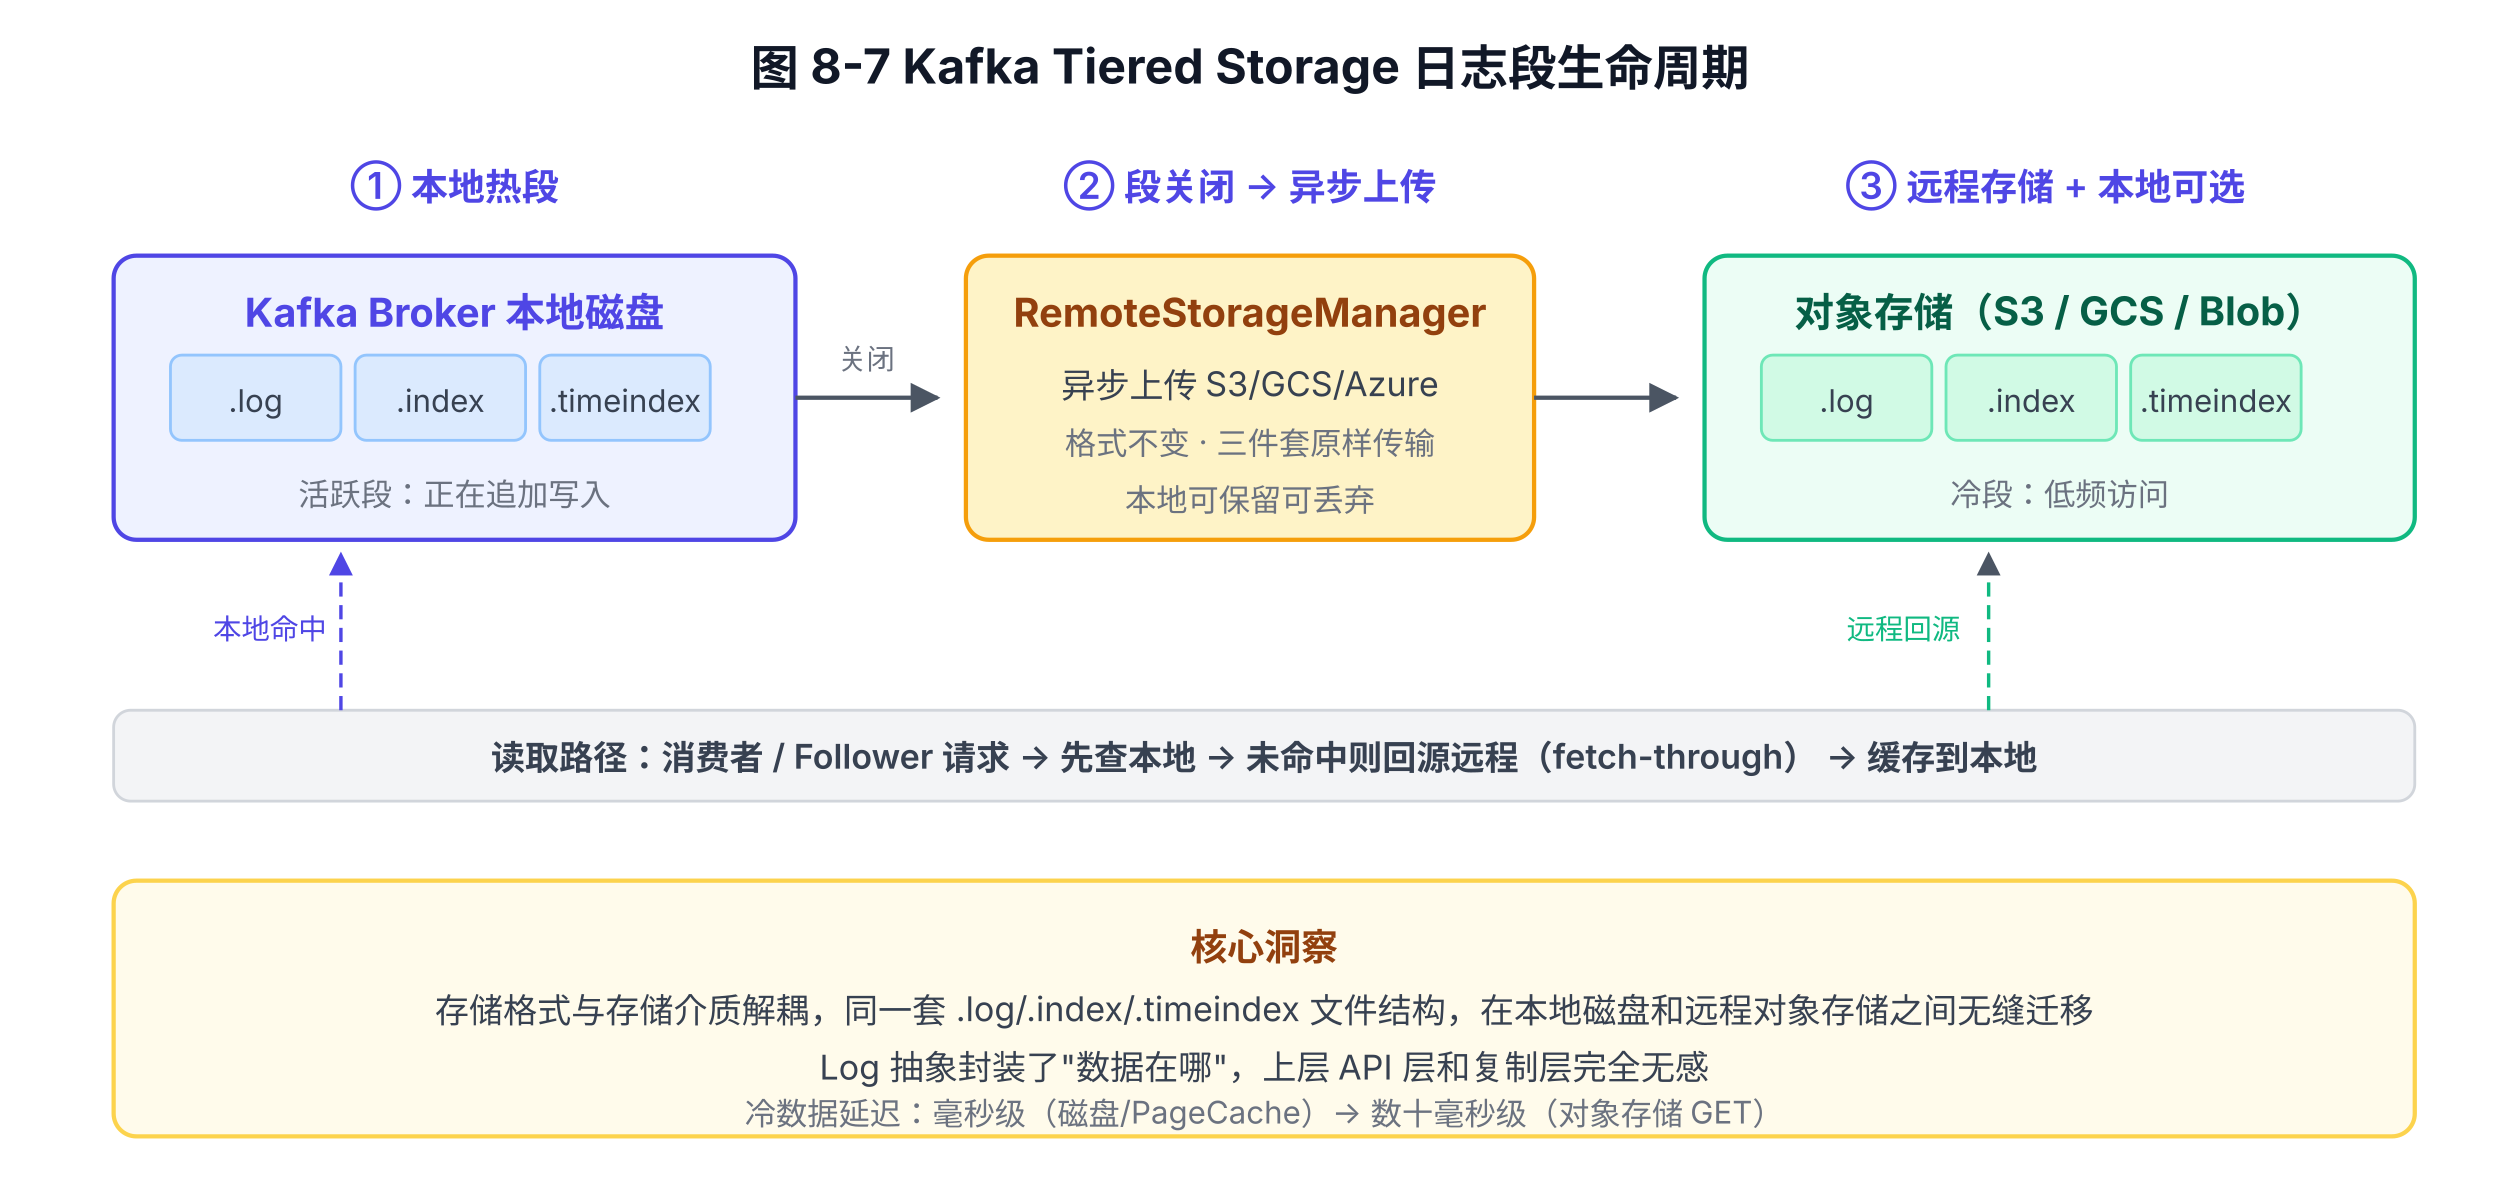
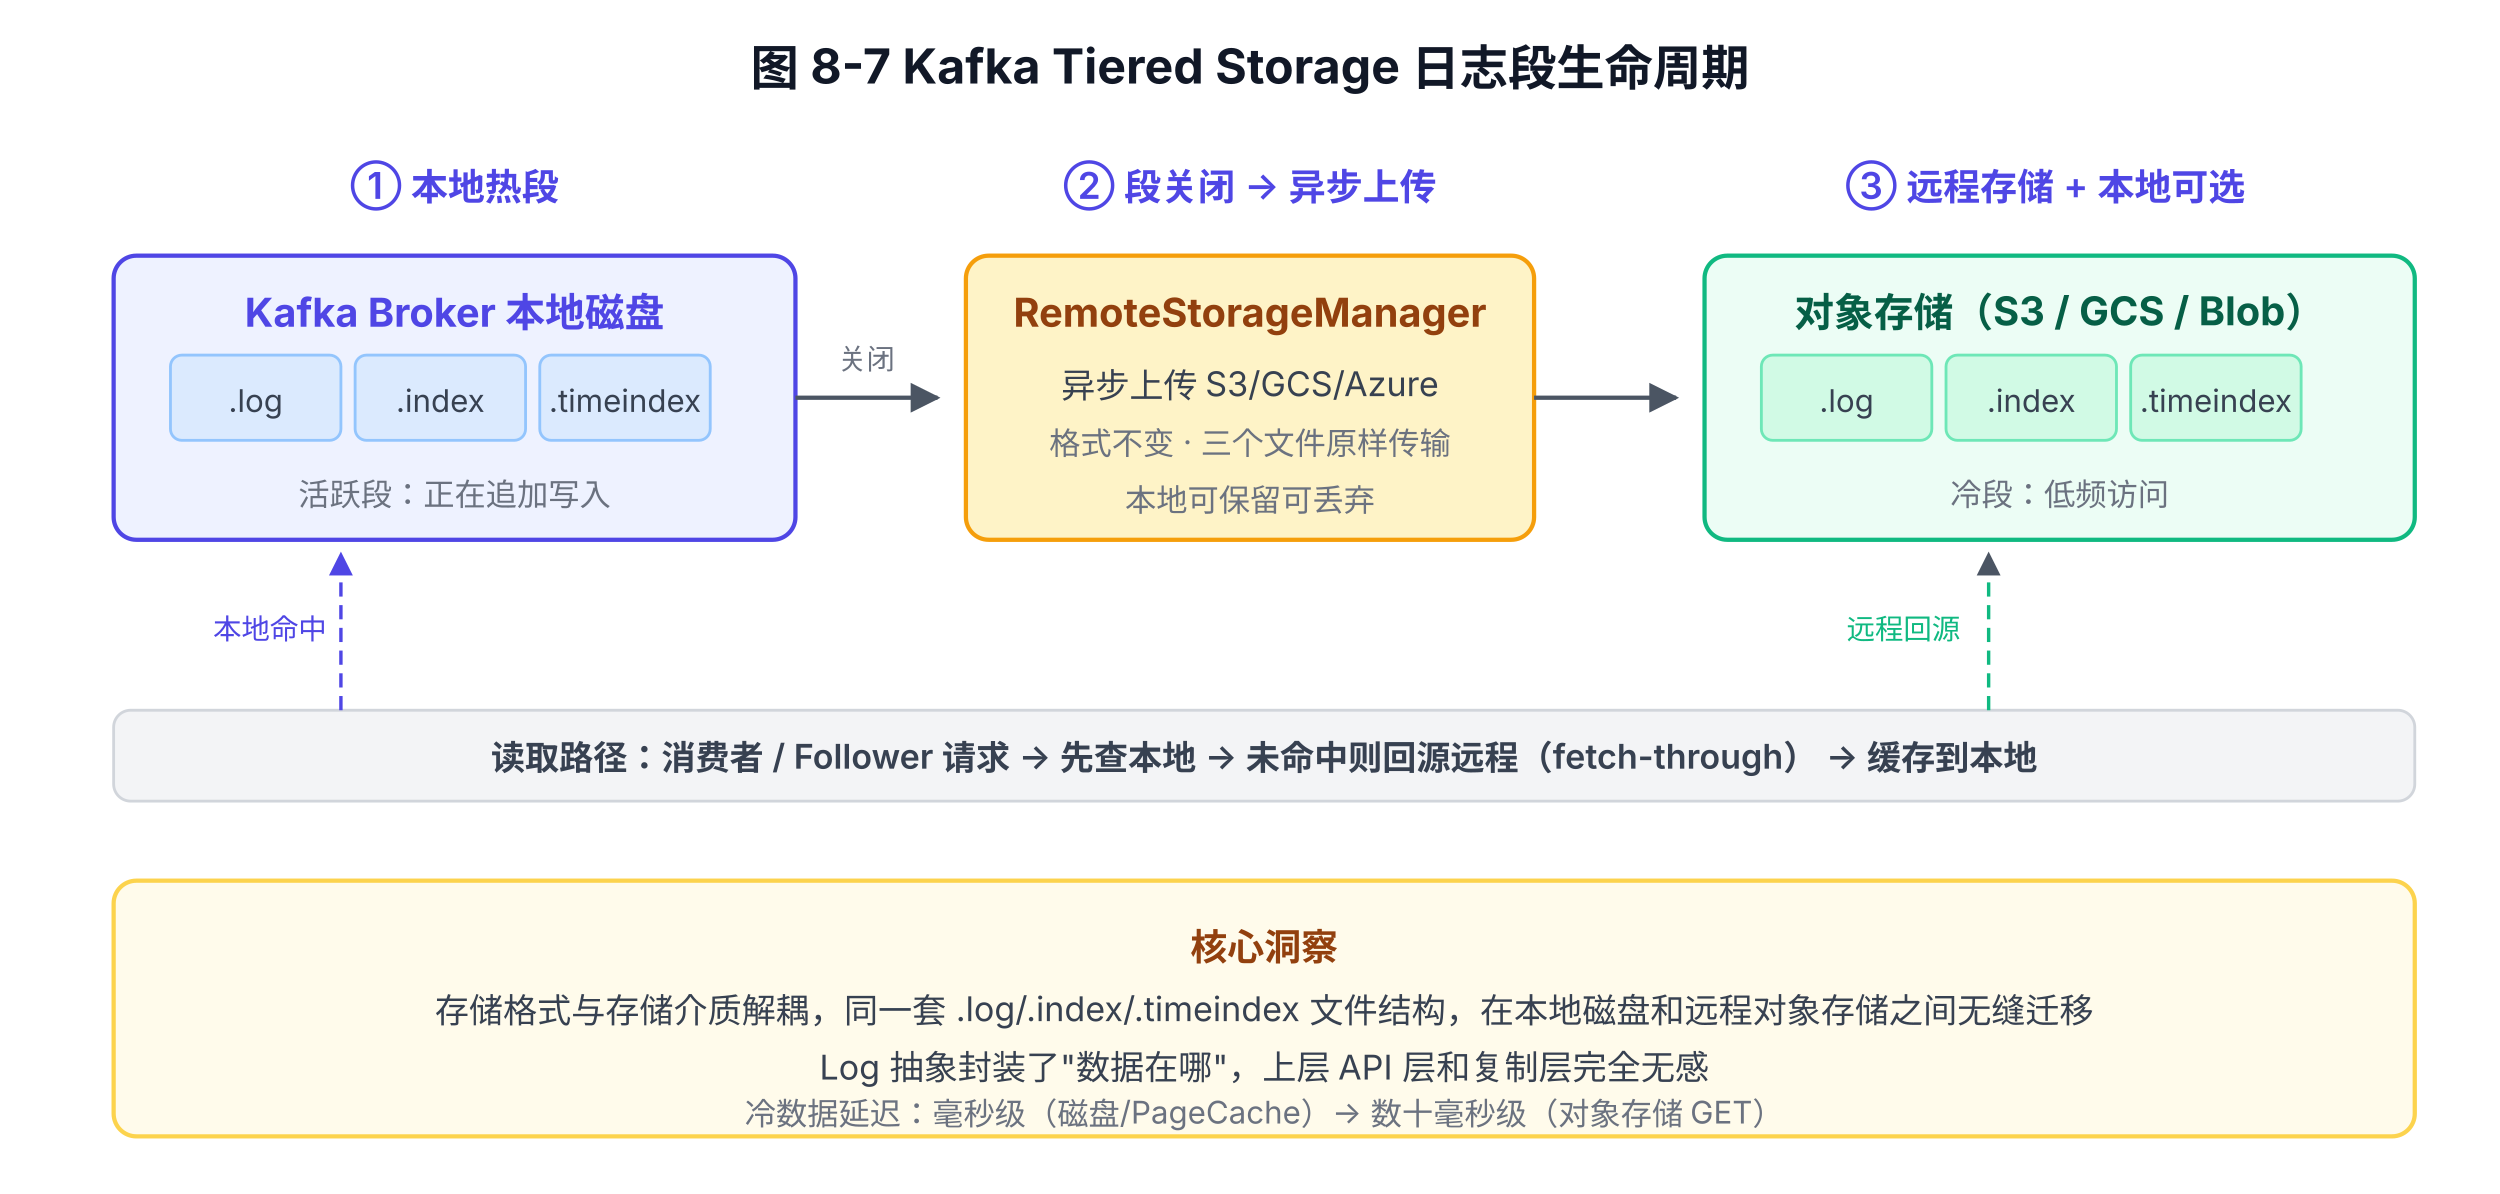
<svg xmlns="http://www.w3.org/2000/svg" viewBox="0 0 880 420" font-family="system-ui, -apple-system, 'PingFang SC', 'Microsoft YaHei', sans-serif">
  <defs>
    <marker id="arrow" viewBox="0 0 10 10" refX="9" refY="5" markerWidth="7" markerHeight="7" orient="auto-start-reverse">
      <path d="M0,0 L10,5 L0,10 z" fill="#4B5563" />
    </marker>
    <marker id="arrow-blue" viewBox="0 0 10 10" refX="9" refY="5" markerWidth="7" markerHeight="7" orient="auto-start-reverse">
      <path d="M0,0 L10,5 L0,10 z" fill="#4F46E5" />
    </marker>
  </defs>
  <text x="440" y="30" text-anchor="middle" font-size="17" font-weight="700" fill="#111827">图 8-7 Kafka Tiered Storage 日志段生命周期</text>
  <text x="160" y="70" text-anchor="middle" font-size="13" font-weight="600" fill="#4F46E5">① 本地热段</text>
  <text x="440" y="70" text-anchor="middle" font-size="13" font-weight="600" fill="#4F46E5">② 段关闭 → 异步上传</text>
  <text x="720" y="70" text-anchor="middle" font-size="13" font-weight="600" fill="#4F46E5">③ 远程存储 + 本地可选</text>
  <rect x="40" y="90" width="240" height="100" rx="8" fill="#EEF2FF" stroke="#4F46E5" stroke-width="1.5" />
  <text x="160" y="115" text-anchor="middle" font-size="14" font-weight="700" fill="#4F46E5">Kafka Broker 本地磁盘</text>
  <rect x="60" y="125" width="60" height="30" rx="4" fill="#DBEAFE" stroke="#93C5FD" stroke-width="1" />
  <text x="90" y="145" text-anchor="middle" font-size="11" fill="#374151">.log</text>
  <rect x="125" y="125" width="60" height="30" rx="4" fill="#DBEAFE" stroke="#93C5FD" stroke-width="1" />
  <text x="155" y="145" text-anchor="middle" font-size="11" fill="#374151">.index</text>
  <rect x="190" y="125" width="60" height="30" rx="4" fill="#DBEAFE" stroke="#93C5FD" stroke-width="1" />
  <text x="220" y="145" text-anchor="middle" font-size="11" fill="#374151">.timeindex</text>
  <text x="160" y="178" text-anchor="middle" font-size="11" fill="#6B7280">活跃段：正在追加写入</text>
  <line x1="280" y1="140" x2="330" y2="140" stroke="#4B5563" stroke-width="1.5" marker-end="url(#arrow)" />
  <text x="305" y="130" text-anchor="middle" font-size="10" fill="#6B7280">关闭</text>
  <rect x="340" y="90" width="200" height="100" rx="8" fill="#FEF3C7" stroke="#F59E0B" stroke-width="1.5" />
  <text x="440" y="115" text-anchor="middle" font-size="14" font-weight="700" fill="#92400E">RemoteStorageManager</text>
  <text x="440" y="140" text-anchor="middle" font-size="12" fill="#374151">异步上传 S3/GCS/Azure</text>
-   <text x="440" y="160" text-anchor="middle" font-size="11" fill="#6B7280">格式不变 · 三件套原样传输</text>
+   <text x="440" y="160" text-anchor="middle" font-size="11" fill="#6B7280">格式不变 · 三个文件原样传输</text>
  <text x="440" y="180" text-anchor="middle" font-size="11" fill="#6B7280">本地可保留可丢弃</text>
  <line x1="540" y1="140" x2="590" y2="140" stroke="#4B5563" stroke-width="1.5" marker-end="url(#arrow)" />
  <rect x="600" y="90" width="250" height="100" rx="8" fill="#ECFDF5" stroke="#10B981" stroke-width="1.5" />
  <text x="725" y="115" text-anchor="middle" font-size="14" font-weight="700" fill="#065F46">对象存储（S3 / GCS / Blob）</text>
  <rect x="620" y="125" width="60" height="30" rx="4" fill="#D1FAE5" stroke="#6EE7B7" stroke-width="1" />
  <text x="650" y="145" text-anchor="middle" font-size="11" fill="#374151">.log</text>
  <rect x="685" y="125" width="60" height="30" rx="4" fill="#D1FAE5" stroke="#6EE7B7" stroke-width="1" />
  <text x="715" y="145" text-anchor="middle" font-size="11" fill="#374151">.index</text>
  <rect x="750" y="125" width="60" height="30" rx="4" fill="#D1FAE5" stroke="#6EE7B7" stroke-width="1" />
  <text x="780" y="145" text-anchor="middle" font-size="11" fill="#374151">.timeindex</text>
  <text x="725" y="178" text-anchor="middle" font-size="11" fill="#6B7280">冷段：低频访问</text>
  <rect x="40" y="250" width="810" height="32" rx="6" fill="#F3F4F6" stroke="#D1D5DB" stroke-width="1" />
  <text x="445" y="271" text-anchor="middle" font-size="12" font-weight="600" fill="#374151">读取路径：消费者 / Follower 请求 → 先查本地 → 未命中则回源远程（fetch-through） → 缓存到本地</text>
  <line x1="120" y1="250" x2="120" y2="195" stroke="#4F46E5" stroke-width="1.2" stroke-dasharray="5,3" marker-end="url(#arrow-blue)" />
  <text x="95" y="225" text-anchor="middle" font-size="10" fill="#4F46E5">本地命中</text>
  <line x1="700" y1="250" x2="700" y2="195" stroke="#10B981" stroke-width="1.2" stroke-dasharray="5,3" marker-end="url(#arrow)" />
  <text x="670" y="225" text-anchor="middle" font-size="10" fill="#10B981">远程回源</text>
  <rect x="40" y="310" width="810" height="90" rx="8" fill="#FFFBEB" stroke="#FCD34D" stroke-width="1.5" />
  <text x="445" y="338" text-anchor="middle" font-size="13" font-weight="700" fill="#92400E">核心洞察</text>
  <text x="445" y="360" text-anchor="middle" font-size="12" fill="#374151">存储格式与存储介质解耦，同一套 .log/.index/.timeindex 文件结构，在本地磁盘和远程对象存储之间无缝迁移</text>
  <text x="445" y="380" text-anchor="middle" font-size="12" fill="#374151">Log 抽象封装了"数据在哪"，上层 API 层和复制层完全无感</text>
  <text x="445" y="396" text-anchor="middle" font-size="11" fill="#6B7280">冷数据延迟：毫秒级（磁盘/PageCache）→ 数十毫秒级（对象存储 GET）</text>
</svg>
